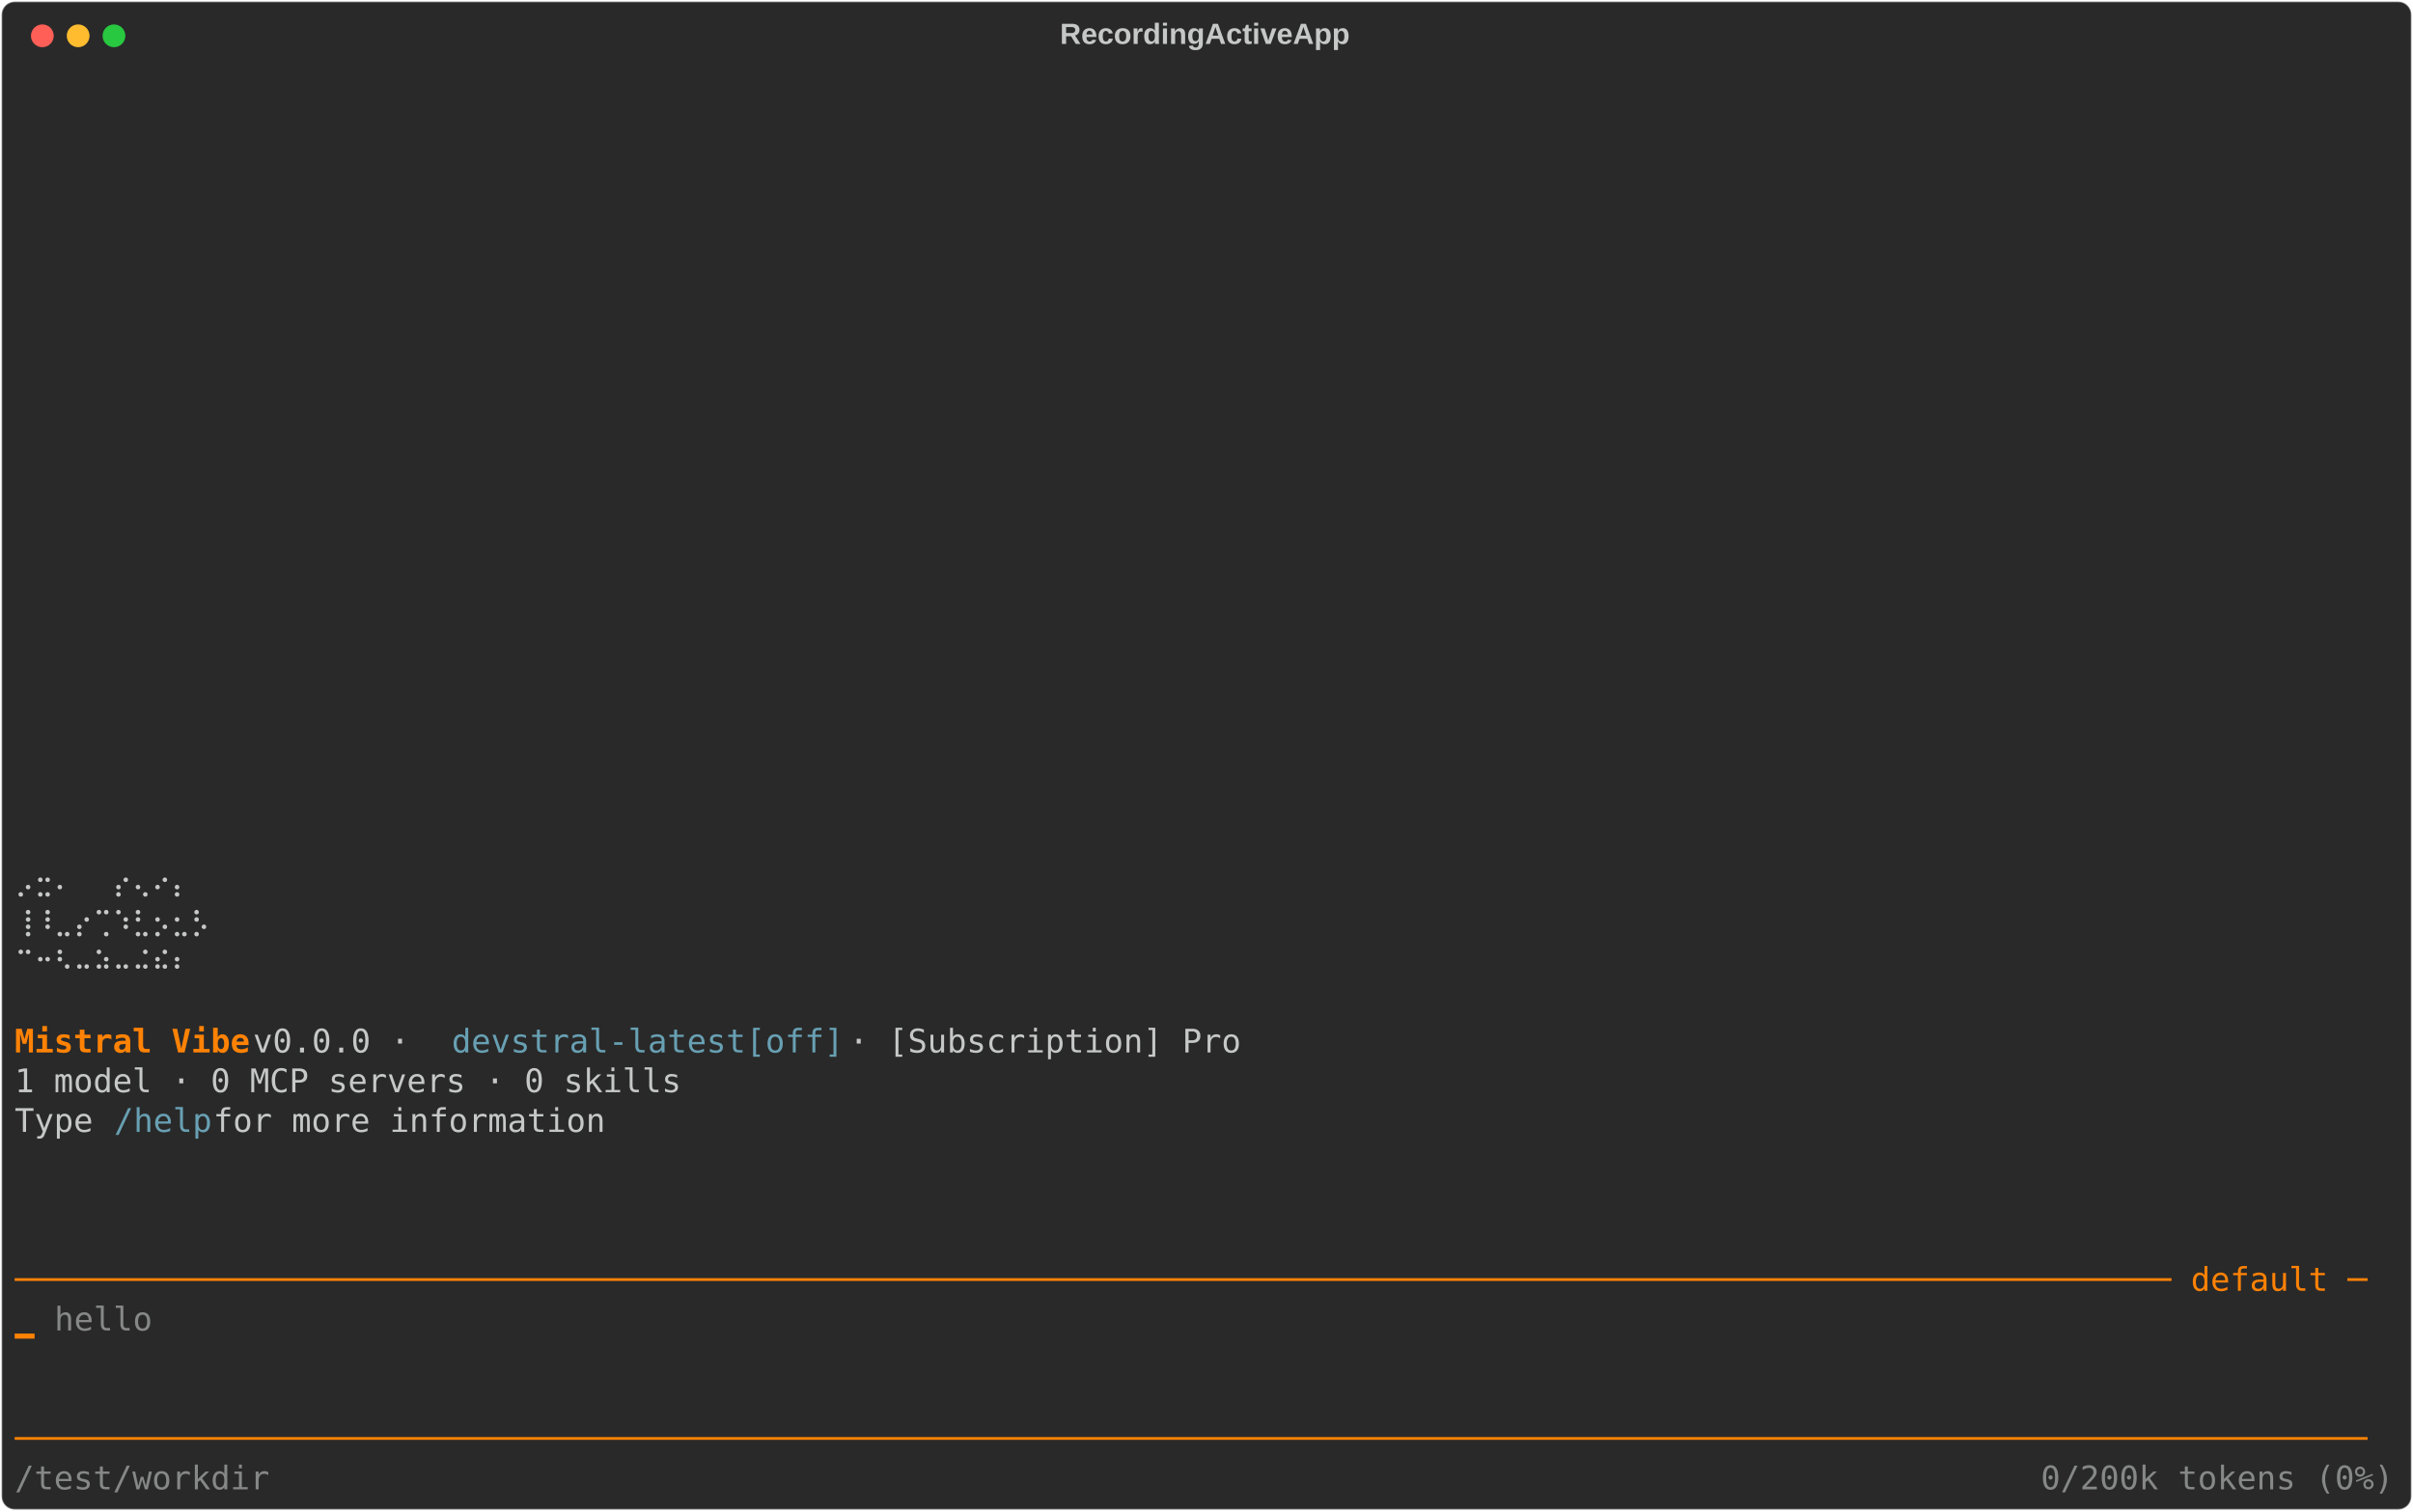
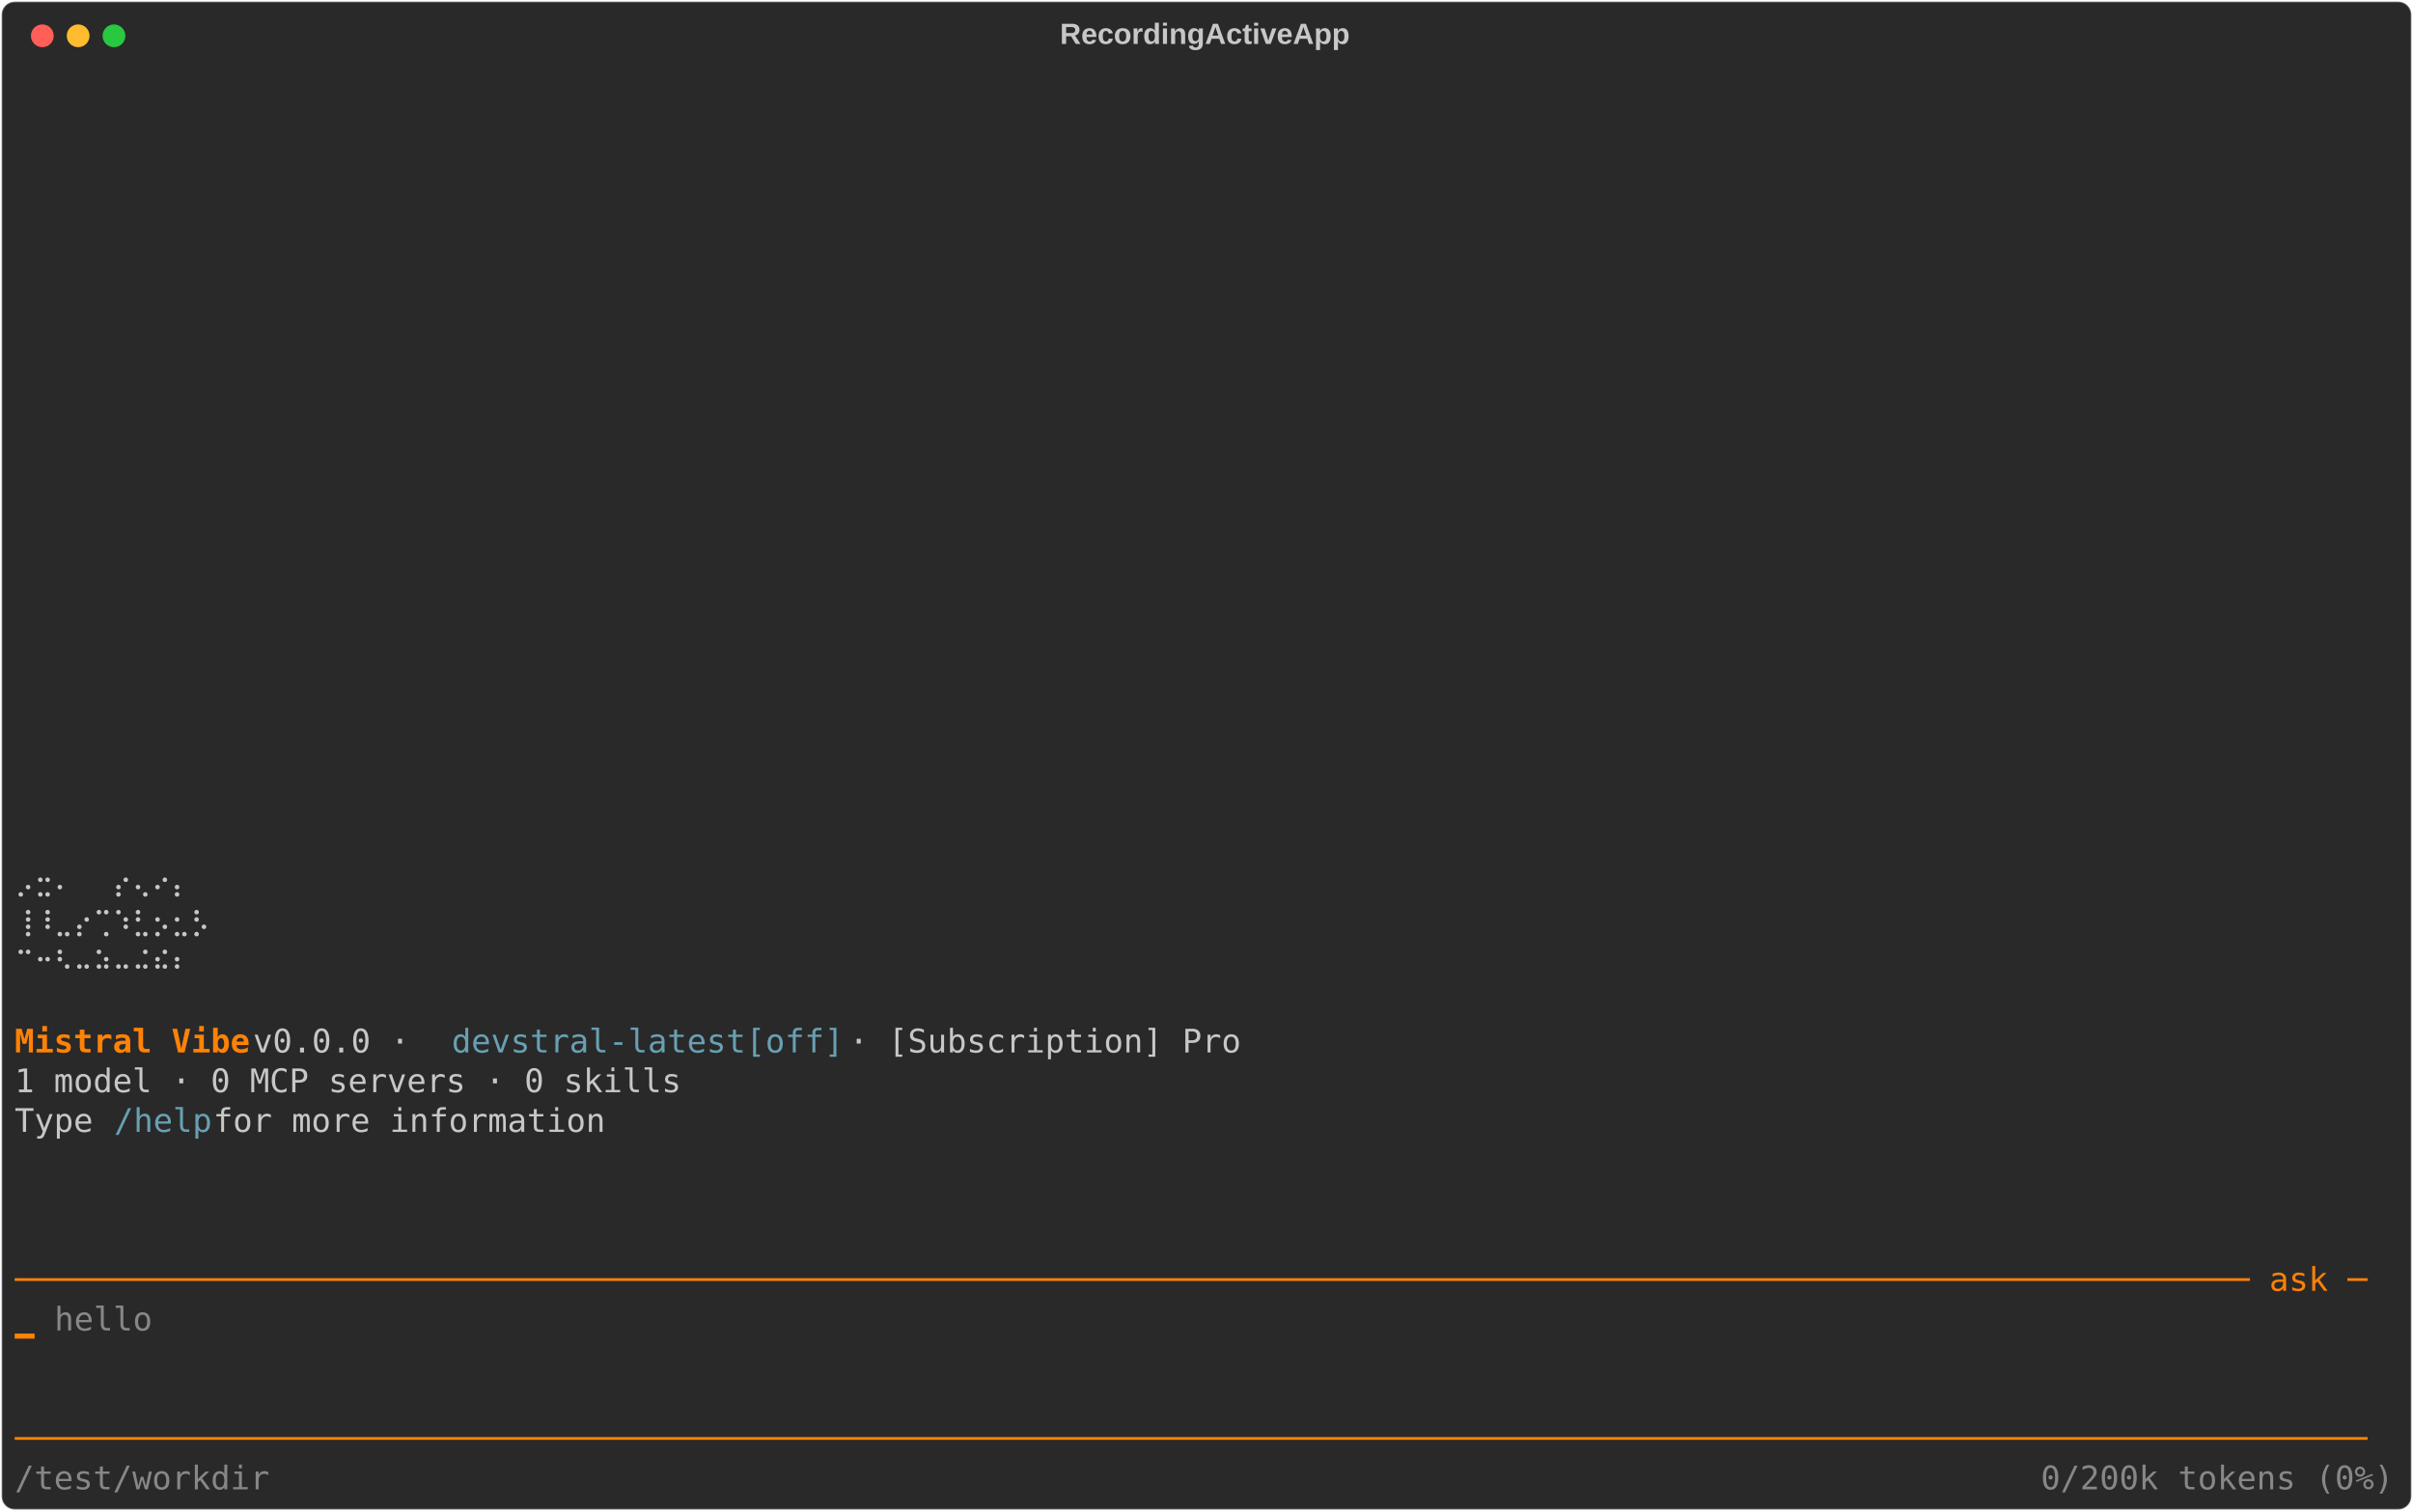
<svg xmlns="http://www.w3.org/2000/svg" class="rich-terminal" viewBox="0 0 1482 928.4">
  <style>

    @font-face {
        font-family: "Fira Code";
        src: local("FiraCode-Regular"),
                url("https://cdnjs.cloudflare.com/ajax/libs/firacode/6.2.0/woff2/FiraCode-Regular.woff2") format("woff2"),
                url("https://cdnjs.cloudflare.com/ajax/libs/firacode/6.2.0/woff/FiraCode-Regular.woff") format("woff");
        font-style: normal;
        font-weight: 400;
    }
    @font-face {
        font-family: "Fira Code";
        src: local("FiraCode-Bold"),
                url("https://cdnjs.cloudflare.com/ajax/libs/firacode/6.2.0/woff2/FiraCode-Bold.woff2") format("woff2"),
                url("https://cdnjs.cloudflare.com/ajax/libs/firacode/6.2.0/woff/FiraCode-Bold.woff") format("woff");
        font-style: bold;
        font-weight: 700;
    }

    .terminal-matrix {
        font-family: Fira Code, monospace;
        font-size: 20px;
        line-height: 24.4px;
        font-variant-east-asian: full-width;
    }

    .terminal-title {
        font-size: 18px;
        font-weight: bold;
        font-family: arial;
    }

    .terminal-r1 { fill: #c5c8c6 }
.terminal-r2 { fill: #ff8205;font-weight: bold }
.terminal-r3 { fill: #68a0b3 }
.terminal-r4 { fill: #ff8205 }
.terminal-r5 { fill: #868887 }
    </style>
  <defs>
    <clipPath id="terminal-clip-terminal">
      <rect x="0" y="0" width="1463.0" height="877.4" />
    </clipPath>
    <clipPath id="terminal-line-0">
      <rect x="0" y="1.5" width="1464" height="24.65" />
    </clipPath>
    <clipPath id="terminal-line-1">
      <rect x="0" y="25.9" width="1464" height="24.65" />
    </clipPath>
    <clipPath id="terminal-line-2">
      <rect x="0" y="50.3" width="1464" height="24.65" />
    </clipPath>
    <clipPath id="terminal-line-3">
      <rect x="0" y="74.7" width="1464" height="24.65" />
    </clipPath>
    <clipPath id="terminal-line-4">
      <rect x="0" y="99.1" width="1464" height="24.65" />
    </clipPath>
    <clipPath id="terminal-line-5">
      <rect x="0" y="123.5" width="1464" height="24.65" />
    </clipPath>
    <clipPath id="terminal-line-6">
      <rect x="0" y="147.9" width="1464" height="24.65" />
    </clipPath>
    <clipPath id="terminal-line-7">
      <rect x="0" y="172.3" width="1464" height="24.65" />
    </clipPath>
    <clipPath id="terminal-line-8">
      <rect x="0" y="196.7" width="1464" height="24.65" />
    </clipPath>
    <clipPath id="terminal-line-9">
      <rect x="0" y="221.1" width="1464" height="24.65" />
    </clipPath>
    <clipPath id="terminal-line-10">
      <rect x="0" y="245.5" width="1464" height="24.65" />
    </clipPath>
    <clipPath id="terminal-line-11">
      <rect x="0" y="269.9" width="1464" height="24.65" />
    </clipPath>
    <clipPath id="terminal-line-12">
      <rect x="0" y="294.3" width="1464" height="24.65" />
    </clipPath>
    <clipPath id="terminal-line-13">
      <rect x="0" y="318.7" width="1464" height="24.65" />
    </clipPath>
    <clipPath id="terminal-line-14">
      <rect x="0" y="343.1" width="1464" height="24.65" />
    </clipPath>
    <clipPath id="terminal-line-15">
      <rect x="0" y="367.5" width="1464" height="24.65" />
    </clipPath>
    <clipPath id="terminal-line-16">
      <rect x="0" y="391.9" width="1464" height="24.65" />
    </clipPath>
    <clipPath id="terminal-line-17">
      <rect x="0" y="416.3" width="1464" height="24.65" />
    </clipPath>
    <clipPath id="terminal-line-18">
      <rect x="0" y="440.7" width="1464" height="24.65" />
    </clipPath>
    <clipPath id="terminal-line-19">
      <rect x="0" y="465.1" width="1464" height="24.65" />
    </clipPath>
    <clipPath id="terminal-line-20">
      <rect x="0" y="489.5" width="1464" height="24.65" />
    </clipPath>
    <clipPath id="terminal-line-21">
      <rect x="0" y="513.9" width="1464" height="24.65" />
    </clipPath>
    <clipPath id="terminal-line-22">
      <rect x="0" y="538.3" width="1464" height="24.65" />
    </clipPath>
    <clipPath id="terminal-line-23">
      <rect x="0" y="562.7" width="1464" height="24.65" />
    </clipPath>
    <clipPath id="terminal-line-24">
      <rect x="0" y="587.1" width="1464" height="24.65" />
    </clipPath>
    <clipPath id="terminal-line-25">
      <rect x="0" y="611.5" width="1464" height="24.65" />
    </clipPath>
    <clipPath id="terminal-line-26">
      <rect x="0" y="635.9" width="1464" height="24.65" />
    </clipPath>
    <clipPath id="terminal-line-27">
      <rect x="0" y="660.3" width="1464" height="24.65" />
    </clipPath>
    <clipPath id="terminal-line-28">
      <rect x="0" y="684.7" width="1464" height="24.65" />
    </clipPath>
    <clipPath id="terminal-line-29">
      <rect x="0" y="709.1" width="1464" height="24.65" />
    </clipPath>
    <clipPath id="terminal-line-30">
      <rect x="0" y="733.5" width="1464" height="24.65" />
    </clipPath>
    <clipPath id="terminal-line-31">
      <rect x="0" y="757.9" width="1464" height="24.65" />
    </clipPath>
    <clipPath id="terminal-line-32">
      <rect x="0" y="782.3" width="1464" height="24.65" />
    </clipPath>
    <clipPath id="terminal-line-33">
      <rect x="0" y="806.7" width="1464" height="24.65" />
    </clipPath>
    <clipPath id="terminal-line-34">
      <rect x="0" y="831.1" width="1464" height="24.65" />
    </clipPath>
  </defs>
  <rect fill="#292929" stroke="rgba(255,255,255,0.35)" stroke-width="1" x="1" y="1" width="1480" height="926.4" rx="8" />
  <text class="terminal-title" fill="#c5c8c6" text-anchor="middle" x="740" y="27">RecordingActiveApp</text>
  <g transform="translate(26,22)">
    <circle cx="0" cy="0" r="7" fill="#ff5f57" />
    <circle cx="22" cy="0" r="7" fill="#febc2e" />
    <circle cx="44" cy="0" r="7" fill="#28c840" />
  </g>
  <g transform="translate(9, 41)" clip-path="url(#terminal-clip-terminal)">
    <g class="terminal-matrix">
      <text class="terminal-r1" x="1464" y="20" textLength="12.2" clip-path="url(#terminal-line-0)">
</text>
      <text class="terminal-r1" x="1464" y="44.4" textLength="12.2" clip-path="url(#terminal-line-1)">
</text>
      <text class="terminal-r1" x="1464" y="68.8" textLength="12.2" clip-path="url(#terminal-line-2)">
</text>
      <text class="terminal-r1" x="1464" y="93.2" textLength="12.2" clip-path="url(#terminal-line-3)">
</text>
      <text class="terminal-r1" x="1464" y="117.6" textLength="12.2" clip-path="url(#terminal-line-4)">
</text>
      <text class="terminal-r1" x="1464" y="142" textLength="12.2" clip-path="url(#terminal-line-5)">
</text>
      <text class="terminal-r1" x="1464" y="166.4" textLength="12.2" clip-path="url(#terminal-line-6)">
</text>
      <text class="terminal-r1" x="1464" y="190.8" textLength="12.2" clip-path="url(#terminal-line-7)">
</text>
      <text class="terminal-r1" x="1464" y="215.2" textLength="12.2" clip-path="url(#terminal-line-8)">
</text>
      <text class="terminal-r1" x="1464" y="239.6" textLength="12.2" clip-path="url(#terminal-line-9)">
</text>
      <text class="terminal-r1" x="1464" y="264" textLength="12.2" clip-path="url(#terminal-line-10)">
</text>
      <text class="terminal-r1" x="1464" y="288.4" textLength="12.2" clip-path="url(#terminal-line-11)">
</text>
      <text class="terminal-r1" x="1464" y="312.8" textLength="12.2" clip-path="url(#terminal-line-12)">
</text>
      <text class="terminal-r1" x="1464" y="337.2" textLength="12.2" clip-path="url(#terminal-line-13)">
</text>
      <text class="terminal-r1" x="1464" y="361.6" textLength="12.2" clip-path="url(#terminal-line-14)">
</text>
      <text class="terminal-r1" x="1464" y="386" textLength="12.2" clip-path="url(#terminal-line-15)">
</text>
      <text class="terminal-r1" x="1464" y="410.4" textLength="12.2" clip-path="url(#terminal-line-16)">
</text>
      <text class="terminal-r1" x="1464" y="434.8" textLength="12.2" clip-path="url(#terminal-line-17)">
</text>
      <text class="terminal-r1" x="1464" y="459.2" textLength="12.2" clip-path="url(#terminal-line-18)">
</text>
      <text class="terminal-r1" x="1464" y="483.6" textLength="12.2" clip-path="url(#terminal-line-19)">
</text>
      <text class="terminal-r1" x="0" y="508" textLength="134.2" clip-path="url(#terminal-line-20)">  ⡠⣒⠄  ⡔⢄⠔⡄</text>
      <text class="terminal-r1" x="1464" y="508" textLength="12.2" clip-path="url(#terminal-line-20)">
</text>
      <text class="terminal-r1" x="0" y="532.4" textLength="134.2" clip-path="url(#terminal-line-21)"> ⢸⠸⣀⡔⢉⠱⣃⡢⣂⡣</text>
      <text class="terminal-r1" x="1464" y="532.4" textLength="12.2" clip-path="url(#terminal-line-21)">
</text>
      <text class="terminal-r1" x="0" y="556.8" textLength="134.2" clip-path="url(#terminal-line-22)">  ⠉⠒⠣⠤⠵⠤⠬⠮⠆</text>
      <text class="terminal-r1" x="1464" y="556.8" textLength="12.2" clip-path="url(#terminal-line-22)">
</text>
      <text class="terminal-r1" x="1464" y="581.2" textLength="12.2" clip-path="url(#terminal-line-23)">
</text>
      <text class="terminal-r2" x="0" y="605.6" textLength="146.4" clip-path="url(#terminal-line-24)">Mistral Vibe</text>
      <text class="terminal-r1" x="146.4" y="605.6" textLength="122" clip-path="url(#terminal-line-24)"> v0.0.0 · </text>
      <text class="terminal-r3" x="268.4" y="605.6" textLength="244" clip-path="url(#terminal-line-24)">devstral-latest[off]</text>
      <text class="terminal-r1" x="512.4" y="605.6" textLength="256.2" clip-path="url(#terminal-line-24)"> · [Subscription] Pro</text>
      <text class="terminal-r1" x="1464" y="605.6" textLength="12.2" clip-path="url(#terminal-line-24)">
</text>
      <text class="terminal-r1" x="0" y="630" textLength="414.8" clip-path="url(#terminal-line-25)">1 model · 0 MCP servers · 0 skills</text>
      <text class="terminal-r1" x="1464" y="630" textLength="12.2" clip-path="url(#terminal-line-25)">
</text>
      <text class="terminal-r1" x="0" y="654.4" textLength="61" clip-path="url(#terminal-line-26)">Type </text>
      <text class="terminal-r3" x="61" y="654.4" textLength="61" clip-path="url(#terminal-line-26)">/help</text>
      <text class="terminal-r1" x="122" y="654.4" textLength="256.2" clip-path="url(#terminal-line-26)"> for more information</text>
      <text class="terminal-r1" x="1464" y="654.4" textLength="12.2" clip-path="url(#terminal-line-26)">
</text>
      <text class="terminal-r1" x="1464" y="678.8" textLength="12.2" clip-path="url(#terminal-line-27)">
</text>
      <text class="terminal-r1" x="1464" y="703.2" textLength="12.2" clip-path="url(#terminal-line-28)">
</text>
      <text class="terminal-r1" x="1464" y="727.6" textLength="12.2" clip-path="url(#terminal-line-29)">
</text>
-       <text class="terminal-r4" x="0" y="752" textLength="1464" clip-path="url(#terminal-line-30)">────────────────────────────────────────────────────────────────────────────────────────────────────────────── default ─</text>
+       <text class="terminal-r4" x="0" y="752" textLength="1464" clip-path="url(#terminal-line-30)">────────────────────────────────────────────────────────────────────────────────────────────────────────────────── ask ─</text>
      <text class="terminal-r1" x="1464" y="752" textLength="12.2" clip-path="url(#terminal-line-30)">
</text>
      <text class="terminal-r2" x="0" y="776.4" textLength="12.2" clip-path="url(#terminal-line-31)">▁</text>
      <text class="terminal-r5" x="24.4" y="776.4" textLength="1439.6" clip-path="url(#terminal-line-31)">hello                                                                                                                 </text>
      <text class="terminal-r1" x="1464" y="776.4" textLength="12.2" clip-path="url(#terminal-line-31)">
</text>
      <text class="terminal-r1" x="1464" y="800.8" textLength="12.2" clip-path="url(#terminal-line-32)">
</text>
      <text class="terminal-r1" x="1464" y="825.2" textLength="12.2" clip-path="url(#terminal-line-33)">
</text>
      <text class="terminal-r4" x="0" y="849.6" textLength="1464" clip-path="url(#terminal-line-34)">────────────────────────────────────────────────────────────────────────────────────────────────────────────────────────</text>
      <text class="terminal-r1" x="1464" y="849.6" textLength="12.2" clip-path="url(#terminal-line-34)">
</text>
      <text class="terminal-r5" x="0" y="874" textLength="158.6" clip-path="url(#terminal-line-35)">/test/workdir</text>
      <text class="terminal-r5" x="1244.4" y="874" textLength="219.6" clip-path="url(#terminal-line-35)">0/200k tokens (0%)</text>
    </g>
  </g>
</svg>
